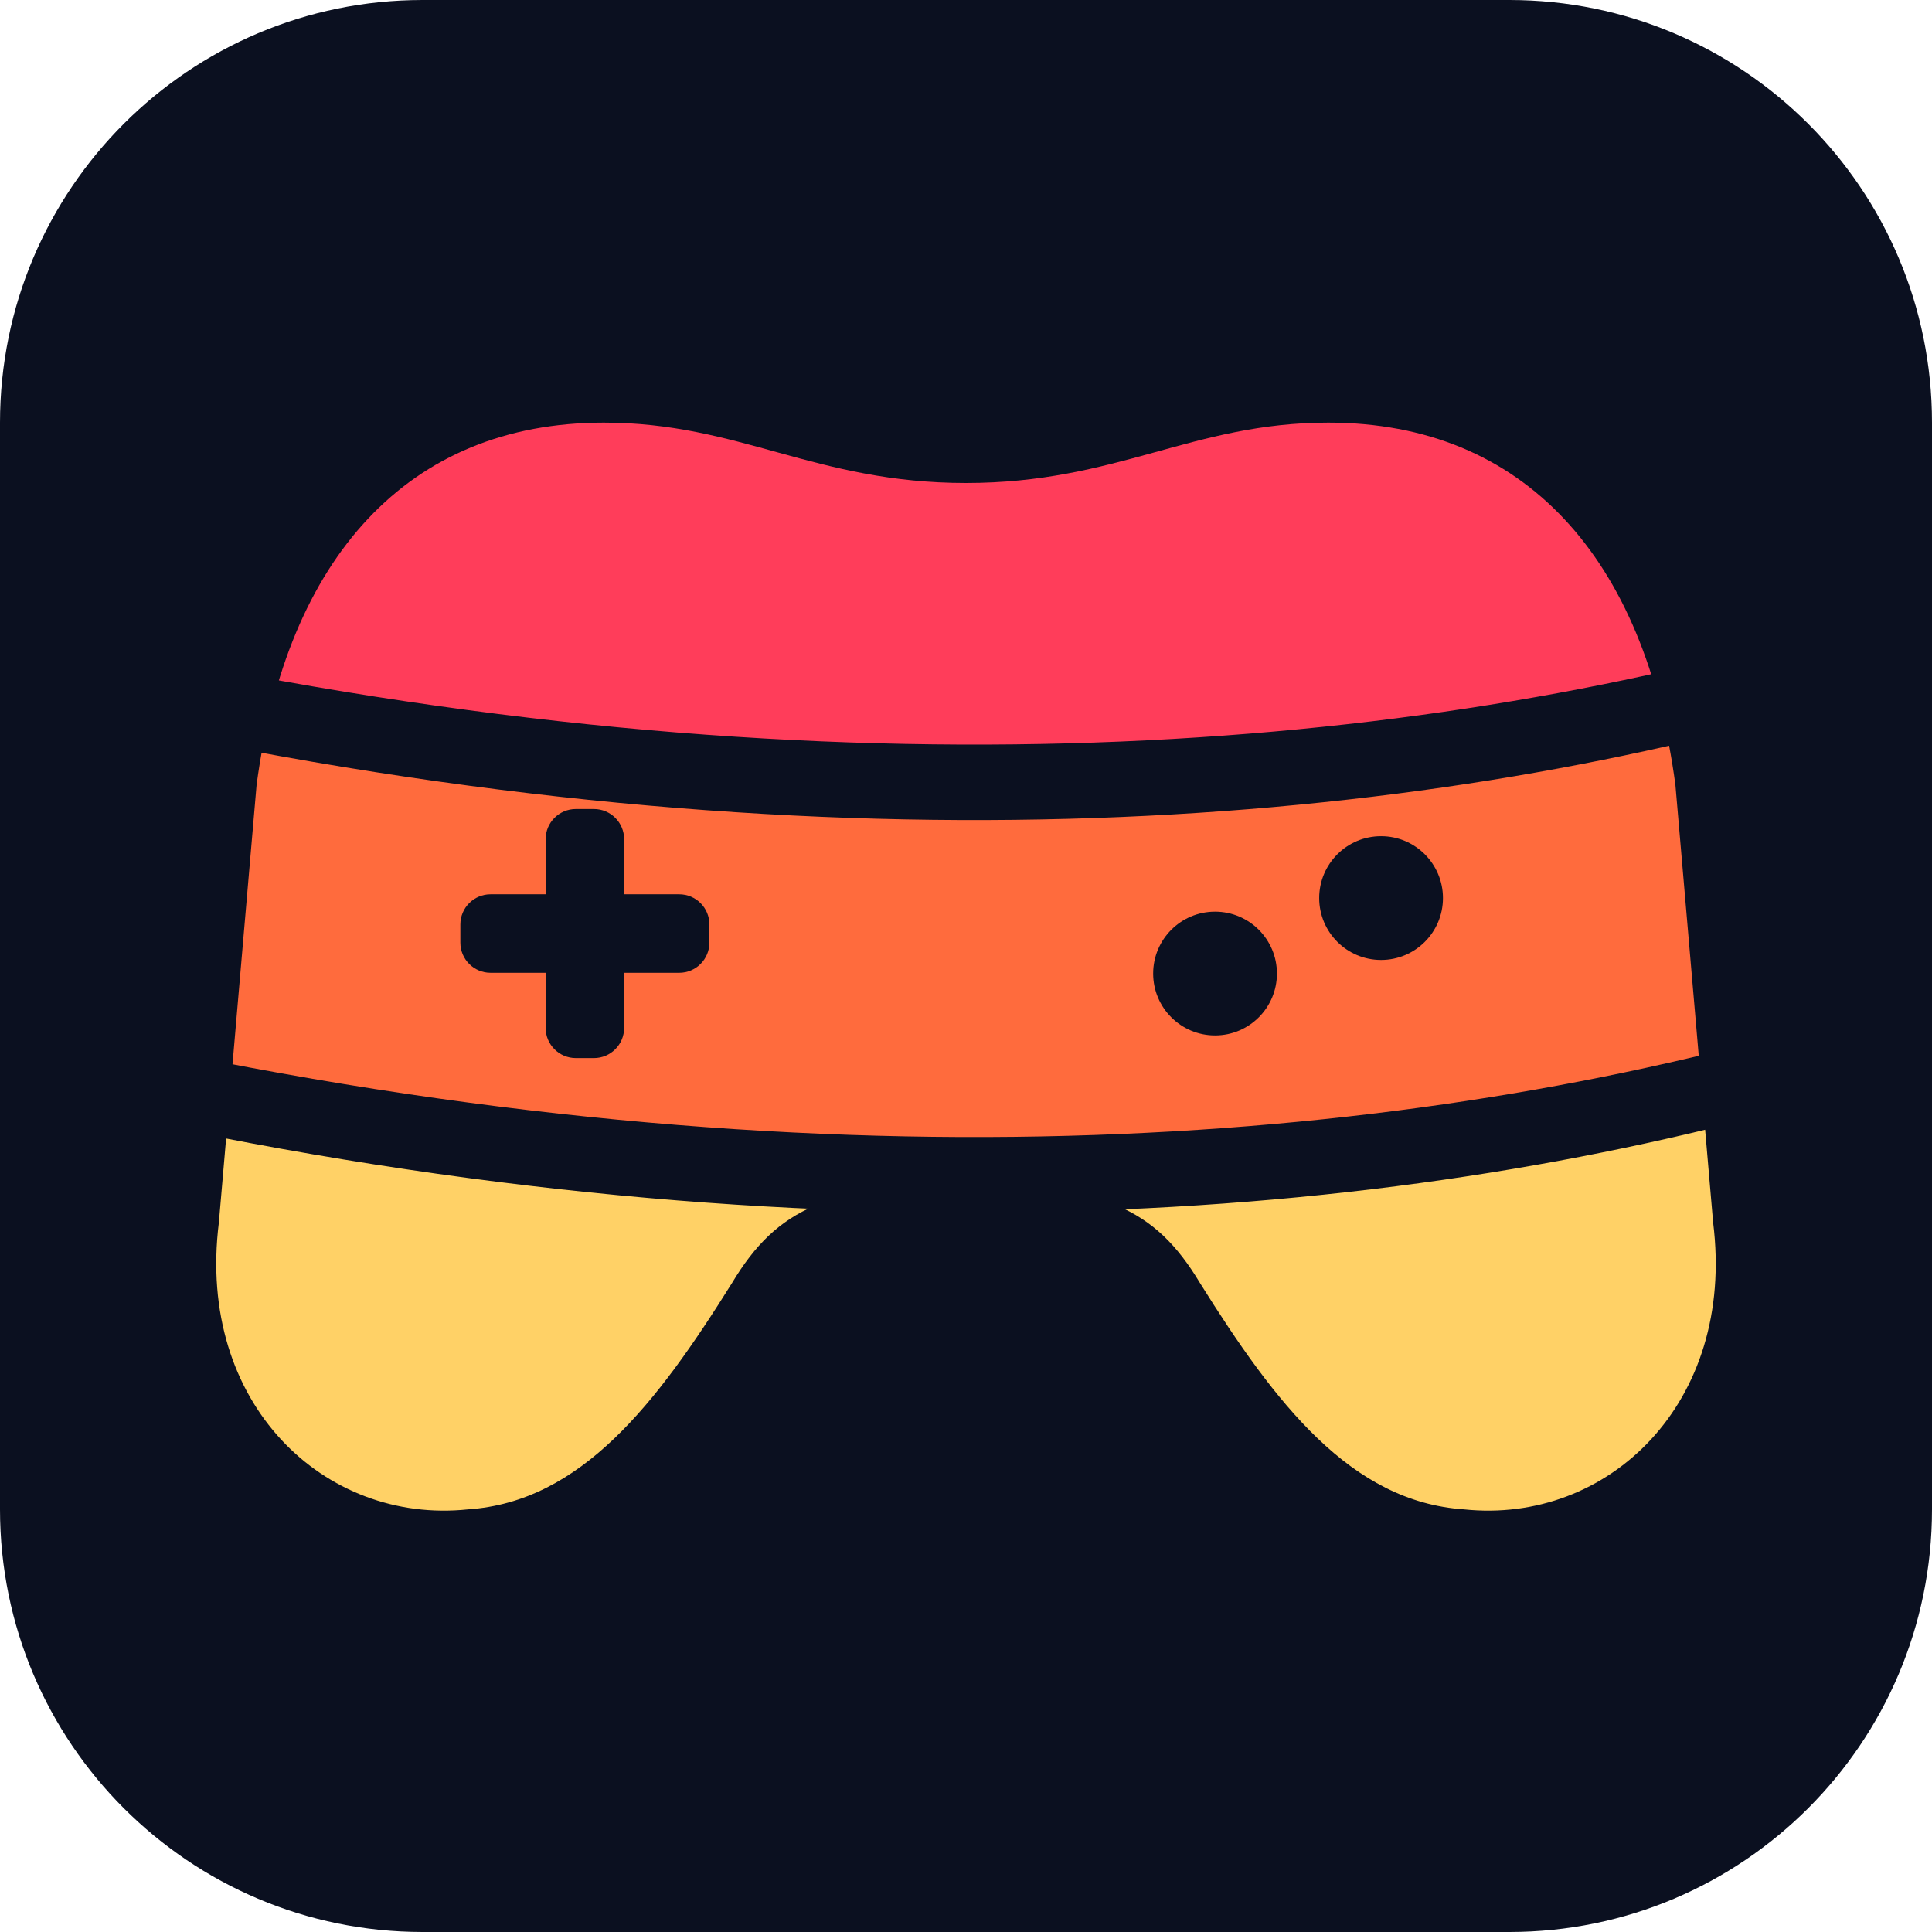
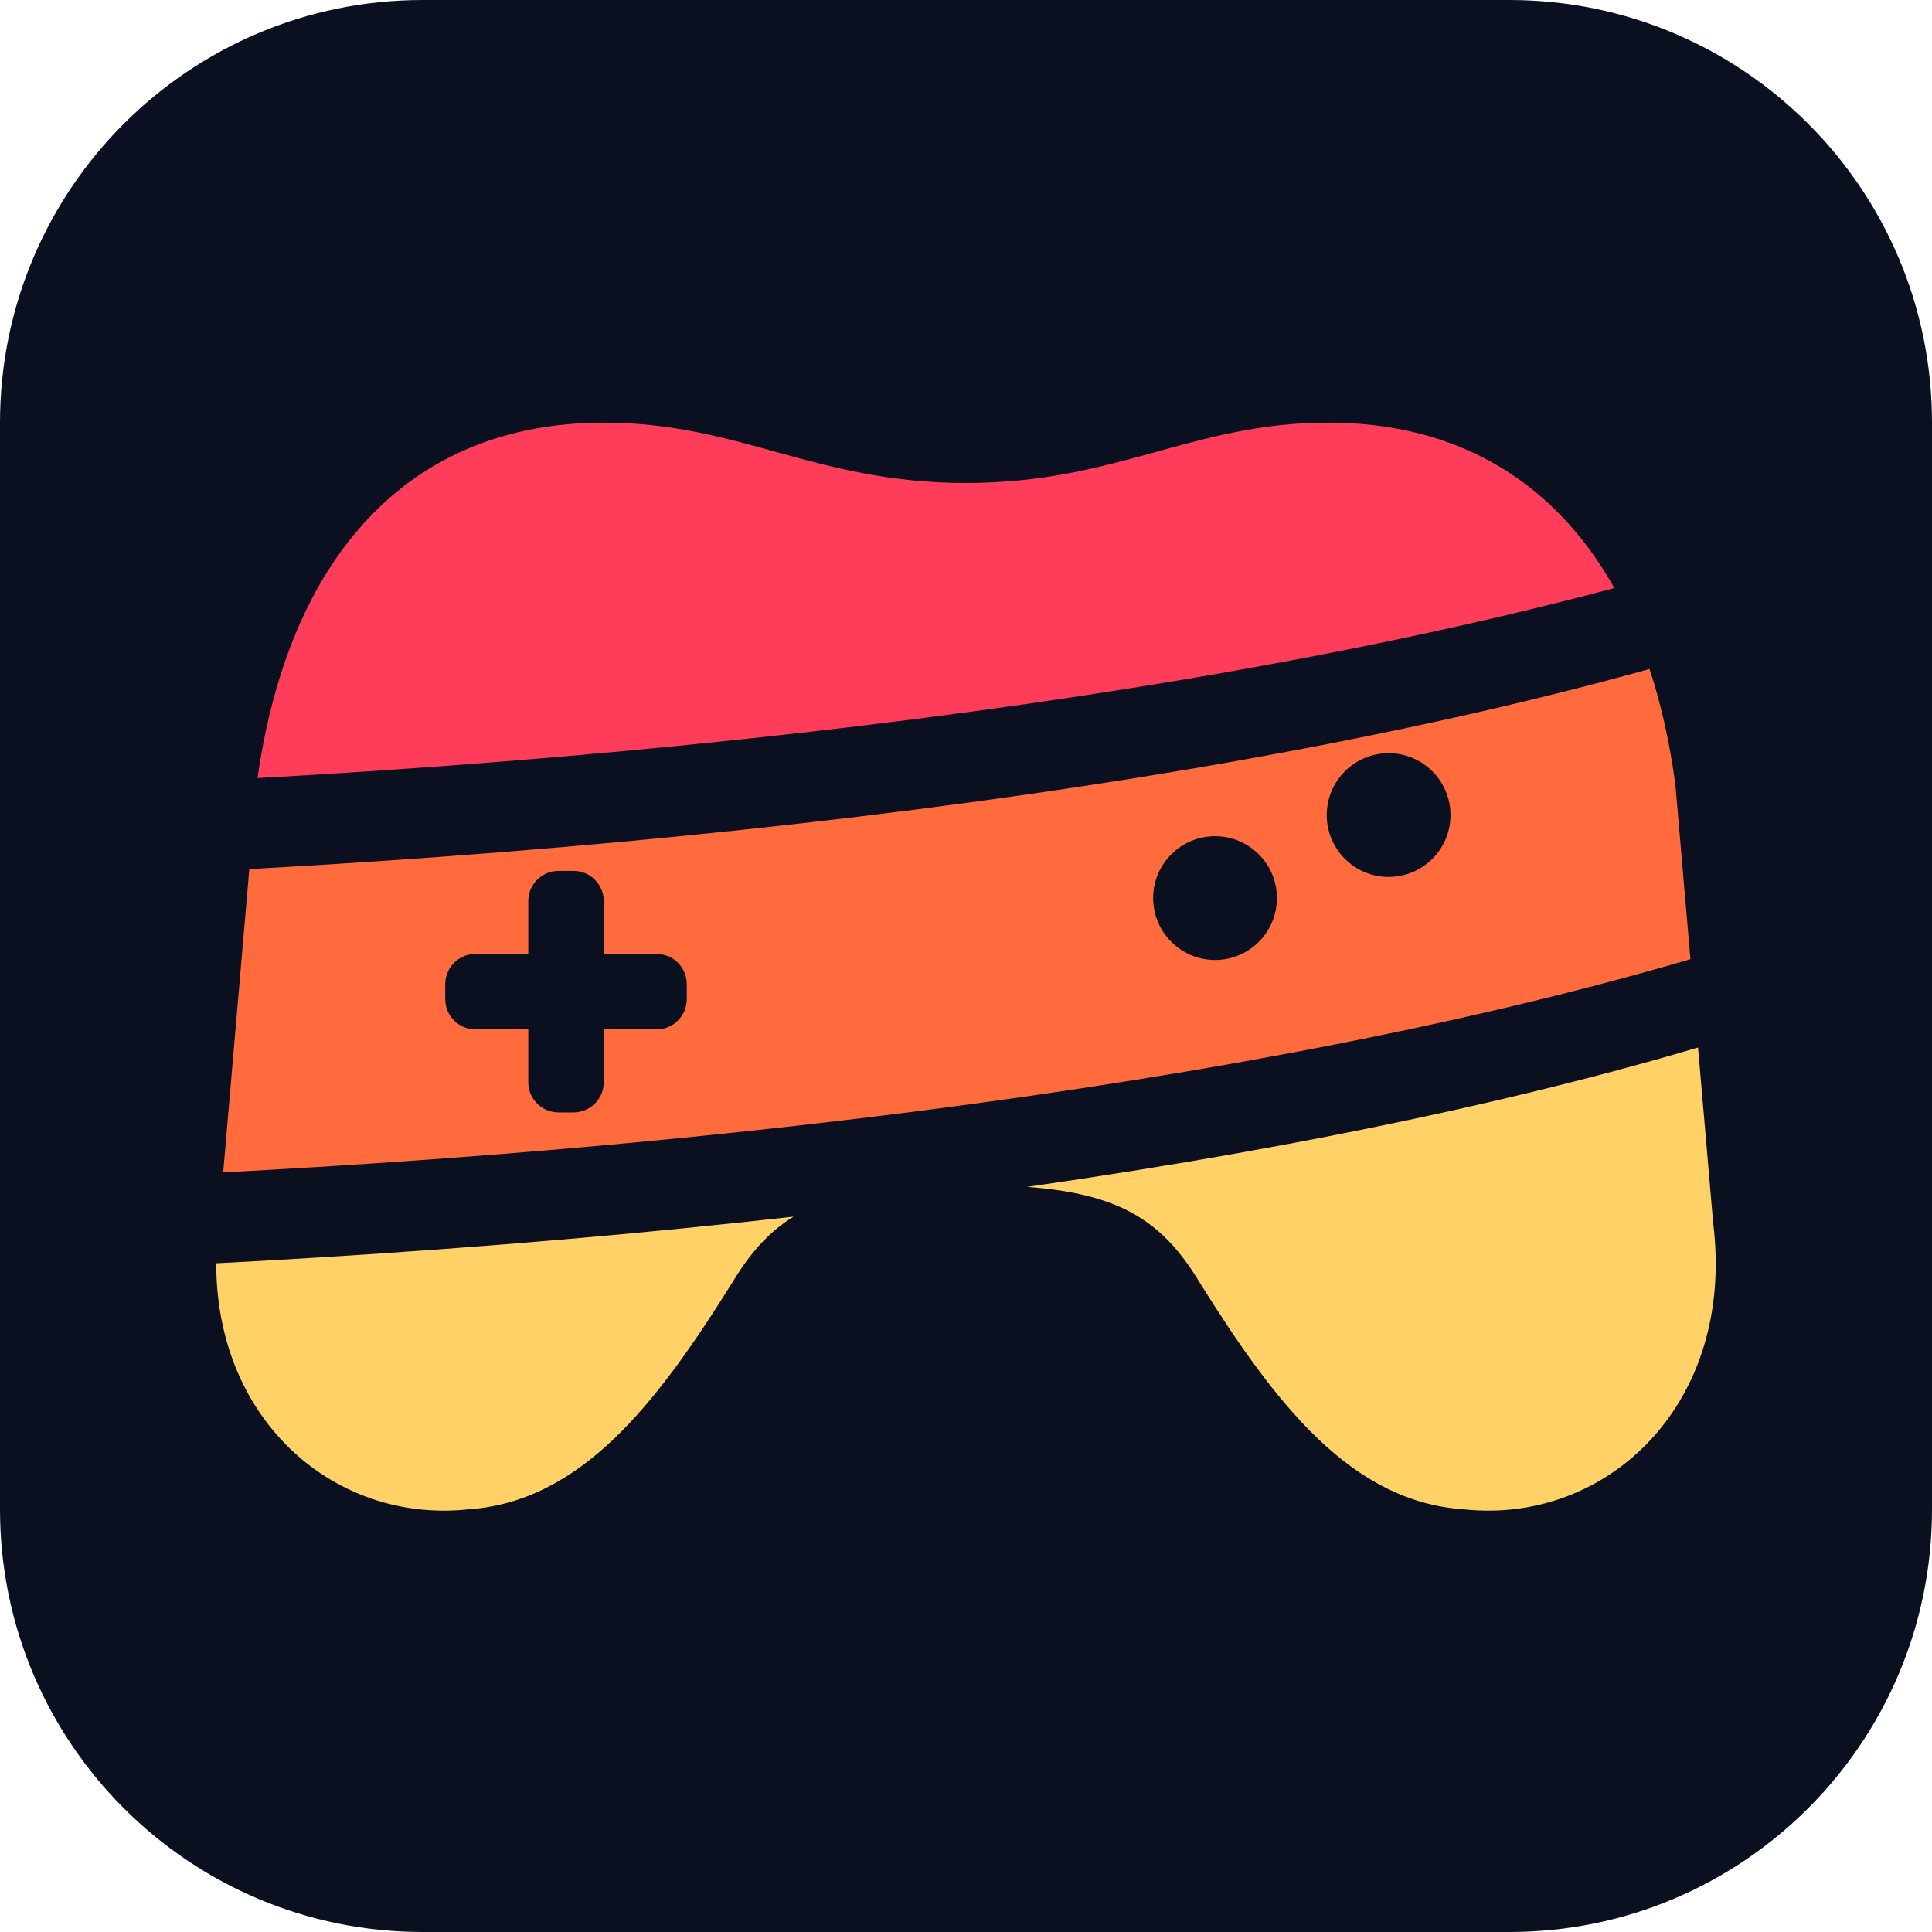
<svg xmlns="http://www.w3.org/2000/svg" width="128" height="128" viewBox="0 0 128 128" fill="none">
  <defs>
    <clipPath id="sgl-pad">
      <path d="M40 28 C27 28 19 37 17 52 L14.5 81 C13 93 21.5 101 31 100 C38.5 99.5 43.5 93 48.5 85 C51.5 80 55 78.5 64 78.5 C73 78.5 76.5 80 79.5 85 C84.5 93 89.5 99.5 97 100 C106.5 101 115 93 113.5 81 L111 52 C109 37 101 28 88 28 C79 28 74 32 64 32 C54 32 49 28 40 28 Z" />
    </clipPath>
  </defs>
  <rect width="128" height="128" rx="28" fill="#0b1020" />
  <g clip-path="url(#sgl-pad)">
-     <path d="M8 22 H120 V42 C92 50 54 53 8 43 Z" fill="#ff3d5a" />
-     <path d="M8 48 C54 58 92 55 120 47 V68 C92 76 54 79 8 69 Z" fill="#ff6b3d" />
-     <path d="M8 74 C54 84 92 81 120 73 V106 H8 Z" fill="#ffd166" />
+     <path d="M8 20 H120 V35 C94 44 54 50 8 52 Z" fill="#ff3d5a" />
+     <path d="M8 58 C54 56 94 50 120 41 V61 C94 70 54 76 8 78 Z" fill="#ff6b3d" />
+     <path d="M8 84 C54 82 94 76 120 67 V106 H8 Z" fill="#ffd166" />
  </g>
-   <rect x="30.5" y="59.25" width="16.5" height="5.2" rx="2" fill="#0b1020" />
-   <rect x="36.15" y="53.6" width="5.2" height="16.5" rx="2" fill="#0b1020" />
-   <circle cx="80.5" cy="64.5" r="4.1" fill="#0b1020" />
-   <circle cx="91.5" cy="59.5" r="4.1" fill="#0b1020" />
+   <rect x="29.5" y="63.2" width="16" height="5" rx="2" fill="#0b1020" />
+   <rect x="35" y="57.7" width="5" height="16" rx="2" fill="#0b1020" />
+   <circle cx="80.5" cy="59.5" r="4.1" fill="#0b1020" />
+   <circle cx="92" cy="54" r="4.1" fill="#0b1020" />
</svg>
